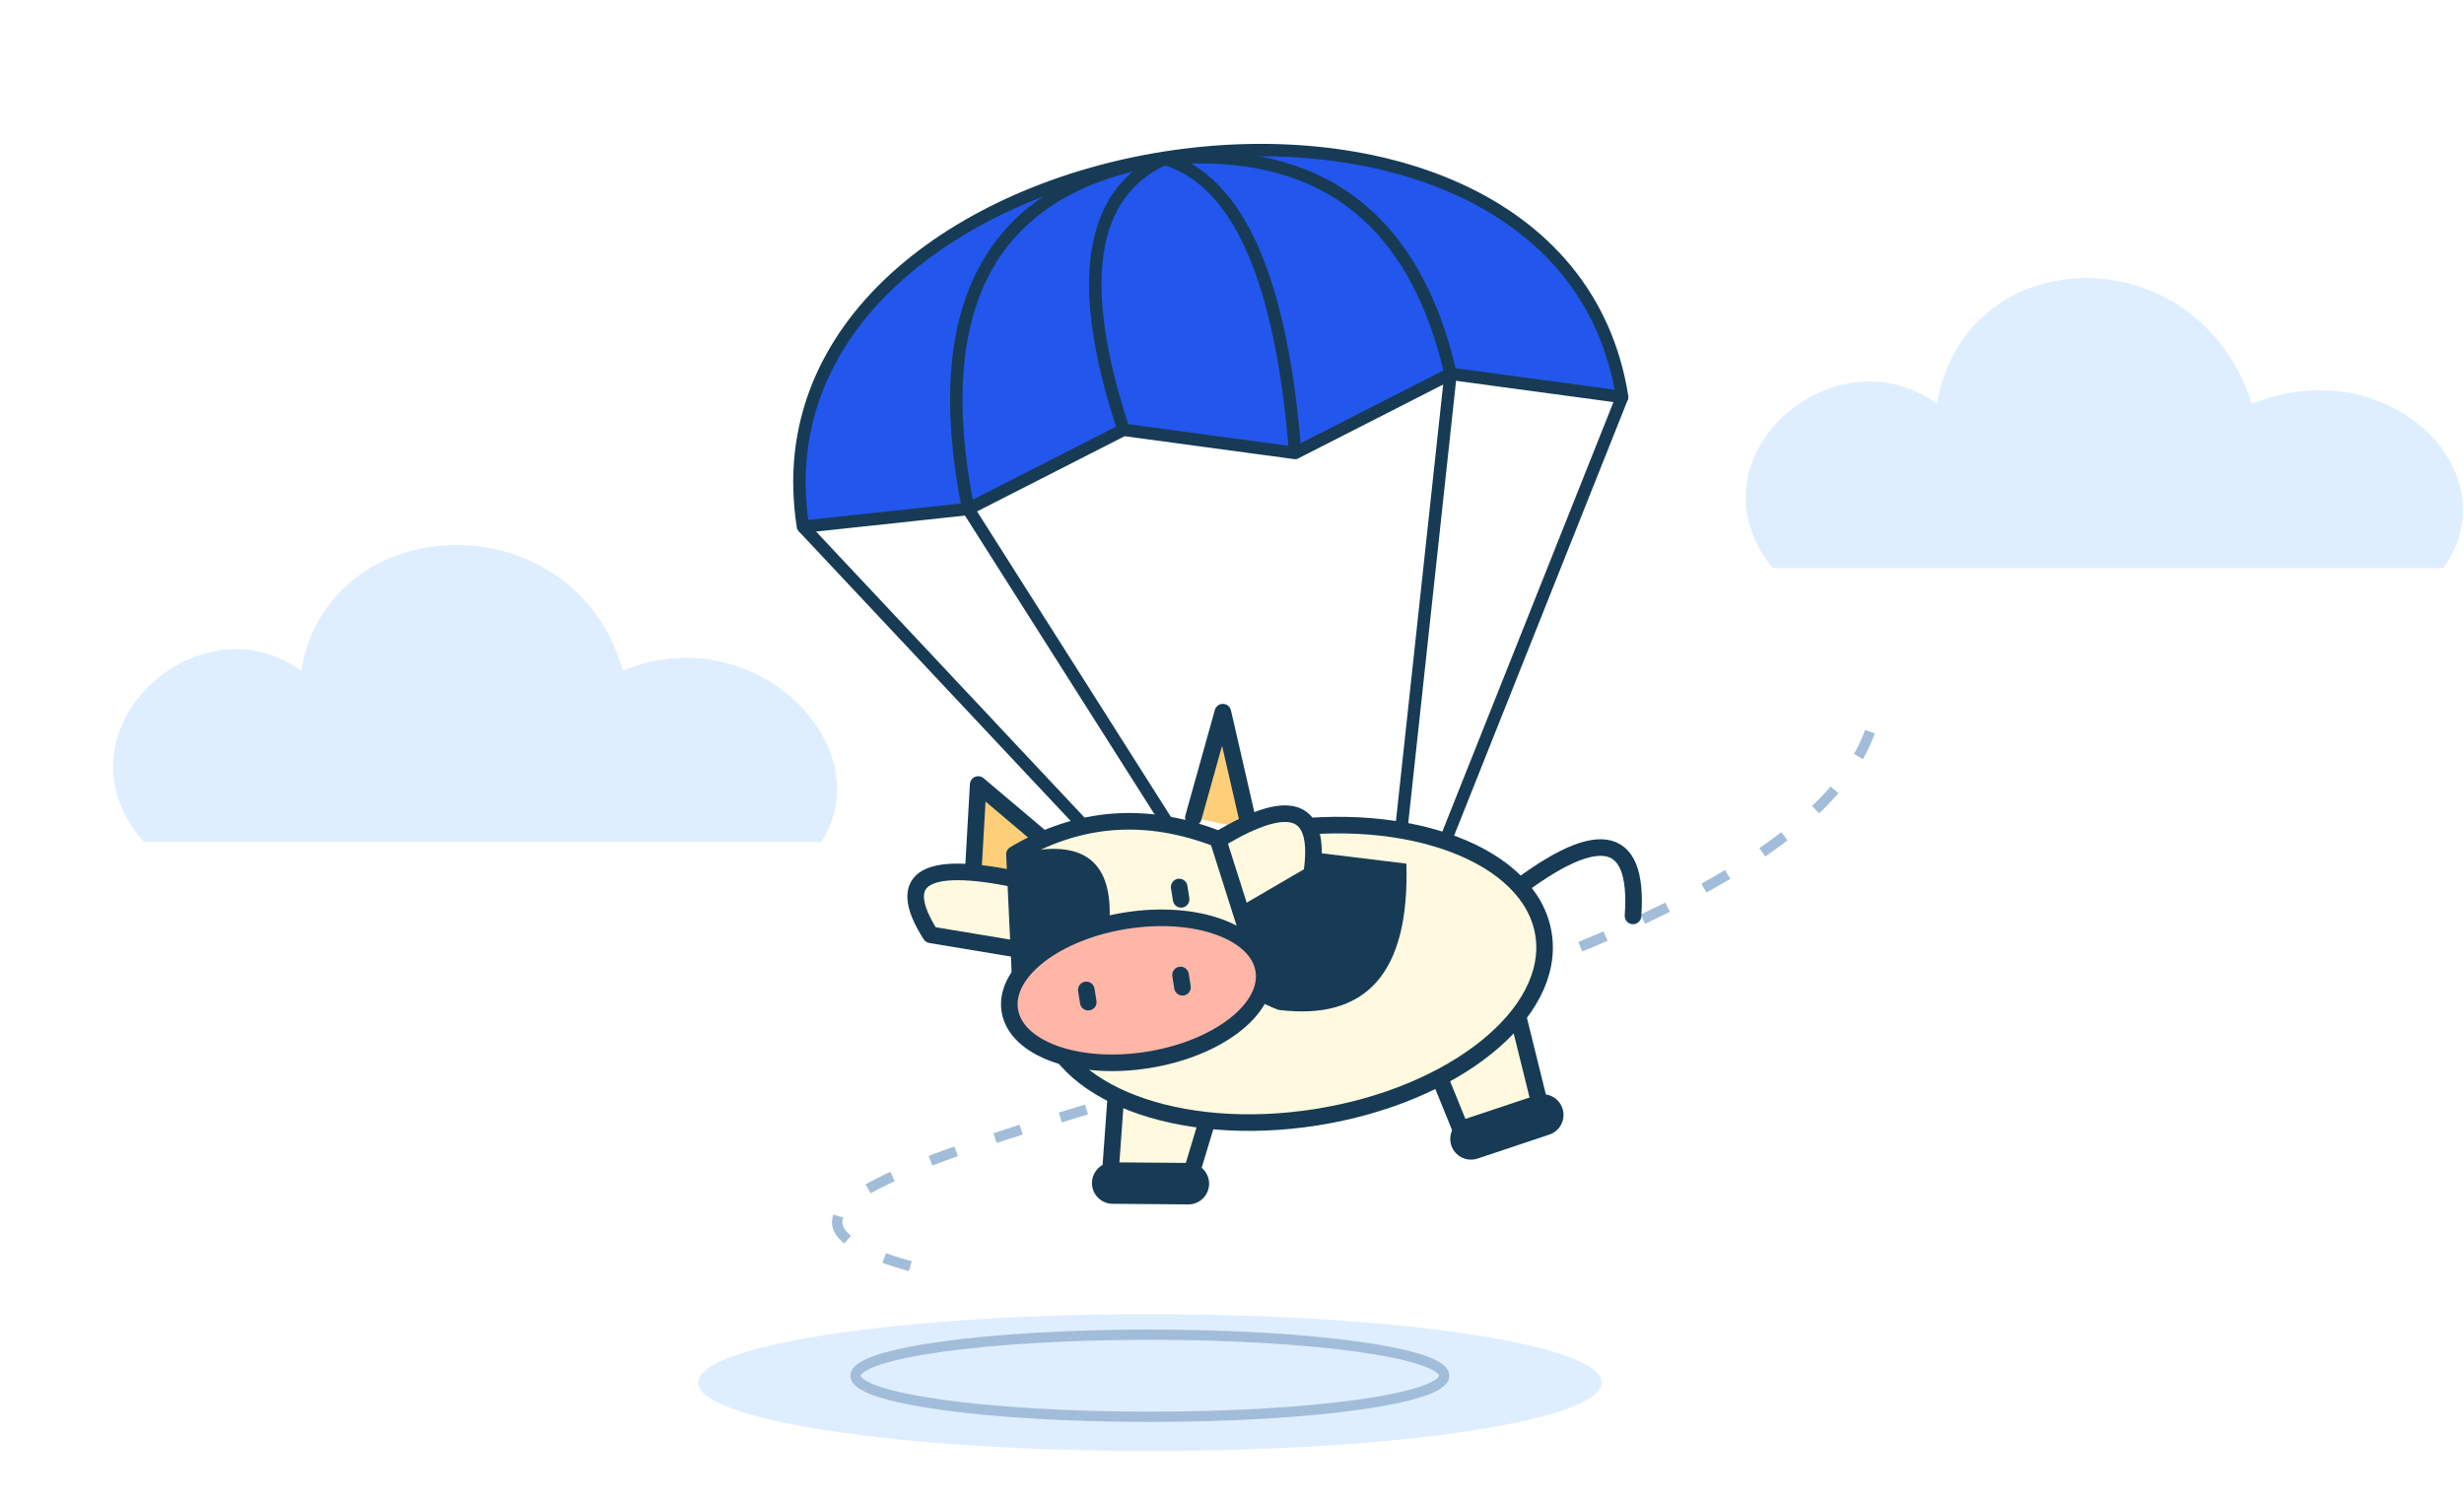
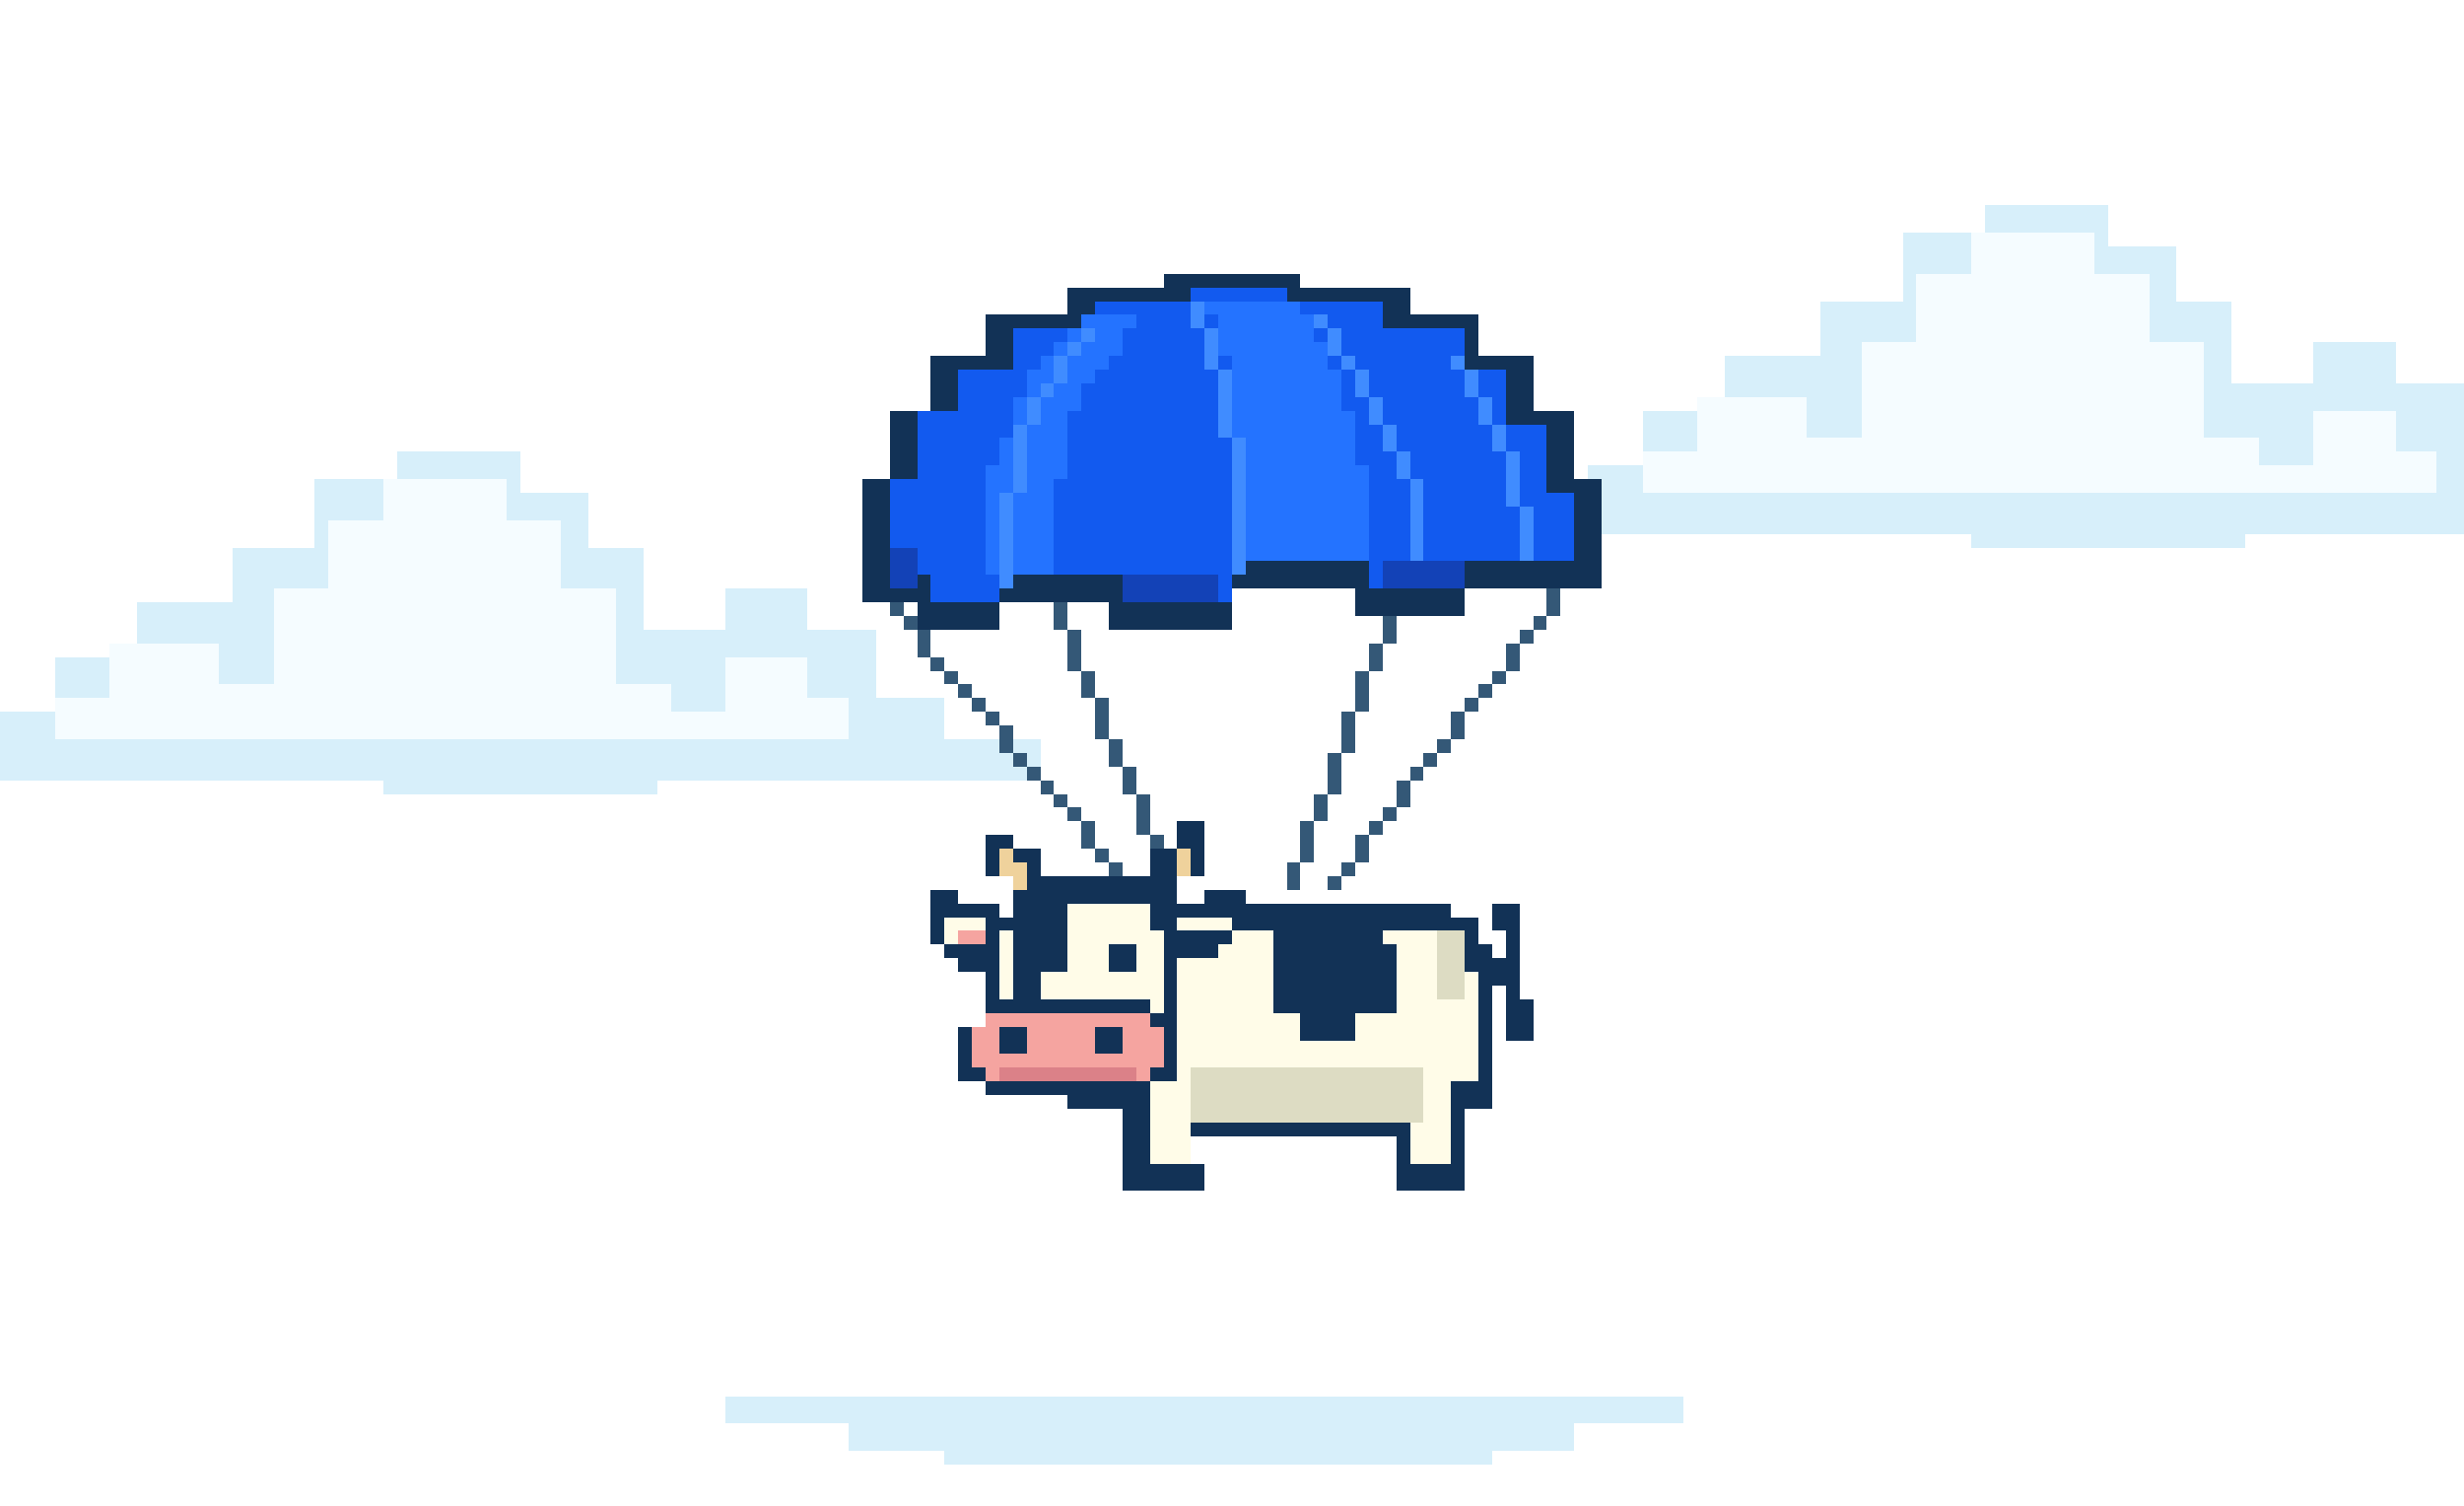
- <svg xmlns="http://www.w3.org/2000/svg" width="360" height="220" viewBox="0 0 360 220" fill="none">
-   <path d="M21 123C7 107 29 87 44 98C48 74 84 73 91 98C110 90 129 109 120 123Z" fill="#dfeeff" />
-   <path d="M259 83C246 67 268 48 283 59C287 35 321 34 329 59C349 51 367 69 357 83Z" fill="#dfeeff" />
-   <path d="M133 185C76 169 265 151 274 104" stroke="#a1bdd9" stroke-width="1.5" stroke-dasharray="4 6" />
-   <ellipse cx="168" cy="202" rx="66" ry="10" fill="#dfeeff" />
-   <ellipse cx="168" cy="201" rx="43" ry="6" stroke="#a1bdd9" stroke-width="1.5" />
-   <svg x="97" y="-5" width="170" height="206" viewBox="0 0 280 340">
-     <g fill="none" transform="rotate(-9 140 170) translate(20 20)">
-       <g stroke="#173b55" stroke-width="3" stroke-linejoin="round">
-         <path d="M20 99C20 0 220 0 220 99L180 87L140 100L100 88L60 101Z" fill="#2356ed" />
-         <path d="M60 101Q57 25 120 25Q176 29 180 87M100 88Q91 33 120 25Q145 37 140 100" />
-         <path d="M20 99L92 205M60 101L105 205M180 87L148 205M220 99L157 205" />
+ <svg xmlns="http://www.w3.org/2000/svg" id="still" width="360" height="220" viewBox="0 0 360 220" fill="none" shape-rendering="crispEdges" role="img" aria-labelledby="title">
+   <g transform="scale(2)">
+     <defs>
+       <g id="cloud">
+         <path d="M0 19 4 19 4 15 10 15 10 11 17 11 17 7 23 7 23 2 29 2 29 0 38 0 38 3 43 3 43 7 47 7 47 13 53 13 53 10 59 10 59 13 64 13 64 18 69 18 69 21 76 21 76 24 0 24 0 19Z" fill="#d7effa" />
+         <path d="M4 18 8 18 8 14 16 14 16 17 20 17 20 10 24 10 24 5 28 5 28 2 37 2 37 5 41 5 41 10 45 10 45 17 49 17 49 19 53 19 53 15 59 15 59 18 62 18 62 21 4 21 4 18Z" fill="#f5fcff" />
+         <rect x="28" y="22" width="20" height="3" fill="#d7effa" />
      </g>
-       <g stroke="#173b55" stroke-width="4" stroke-linecap="round" stroke-linejoin="round">
-         <path d="M75 238L68 268L86 272L100 243M148 242L155 272L174 268L171 233" fill="#fff9df" />
-         <path d="M69 267L87 270M156 270L174 267" stroke-width="10" />
-         <path d="M173 214Q210 193 203 223" />
-         <ellipse cx="120" cy="224" rx="61" ry="35" fill="#fff9df" />
-         <path d="M116 192Q92 219 115 232Q146 241 151 202" fill="#173b55" stroke="none" />
-         <path d="M71 189L52 167L47 190M102 183L113 159L115 188" fill="#ffce79" />
-         <path d="M60 192Q25 178 35 201L59 209M103 191Q136 176 128 201L110 208" fill="#fff9df" />
-         <path d="M58 185Q83 175 107 189L112 222Q83 242 54 221Z" fill="#fff9df" />
-         <path d="M59 185Q83 183 78 205L56 210" fill="#173b55" stroke="none" />
-         <ellipse cx="82" cy="222" rx="31" ry="17" fill="#ffb6a7" />
-         <path d="M70 220V223M93 220V223M96 199V202" />
+     </defs>
+     <use href="#cloud" x="0" y="33" />
+     <use href="#cloud" x="116" y="15" />
+     <rect x="53" y="102" width="70" height="2" fill="#d7effa" />
+     <rect x="62" y="104" width="53" height="2" fill="#d7effa" />
+     <rect x="69" y="106" width="40" height="1" fill="#d7effa" />
+     <g transform="translate(60 16)">
+       <rect x="4" y="27" width="1" height="1" fill="#345877" />
+       <rect x="5" y="28" width="1" height="1" fill="#345877" />
+       <rect x="6" y="29" width="1" height="1" fill="#345877" />
+       <rect x="7" y="30" width="1" height="1" fill="#345877" />
+       <rect x="7" y="31" width="1" height="1" fill="#345877" />
+       <rect x="8" y="32" width="1" height="1" fill="#345877" />
+       <rect x="9" y="33" width="1" height="1" fill="#345877" />
+       <rect x="10" y="34" width="1" height="1" fill="#345877" />
+       <rect x="11" y="35" width="1" height="1" fill="#345877" />
+       <rect x="12" y="36" width="1" height="1" fill="#345877" />
+       <rect x="13" y="37" width="1" height="1" fill="#345877" />
+       <rect x="13" y="38" width="1" height="1" fill="#345877" />
+       <rect x="14" y="39" width="1" height="1" fill="#345877" />
+       <rect x="15" y="40" width="1" height="1" fill="#345877" />
+       <rect x="16" y="41" width="1" height="1" fill="#345877" />
+       <rect x="17" y="42" width="1" height="1" fill="#345877" />
+       <rect x="18" y="43" width="1" height="1" fill="#345877" />
+       <rect x="19" y="44" width="1" height="1" fill="#345877" />
+       <rect x="19" y="45" width="1" height="1" fill="#345877" />
+       <rect x="20" y="46" width="1" height="1" fill="#345877" />
+       <rect x="21" y="47" width="1" height="1" fill="#345877" />
+       <rect x="22" y="48" width="1" height="1" fill="#345877" />
+       <rect x="16" y="26" width="1" height="1" fill="#345877" />
+       <rect x="16" y="27" width="1" height="1" fill="#345877" />
+       <rect x="17" y="28" width="1" height="1" fill="#345877" />
+       <rect x="17" y="29" width="1" height="1" fill="#345877" />
+       <rect x="18" y="30" width="1" height="1" fill="#345877" />
+       <rect x="18" y="31" width="1" height="1" fill="#345877" />
+       <rect x="18" y="32" width="1" height="1" fill="#345877" />
+       <rect x="19" y="33" width="1" height="1" fill="#345877" />
+       <rect x="19" y="34" width="1" height="1" fill="#345877" />
+       <rect x="20" y="35" width="1" height="1" fill="#345877" />
+       <rect x="20" y="36" width="1" height="1" fill="#345877" />
+       <rect x="20" y="37" width="1" height="1" fill="#345877" />
+       <rect x="21" y="38" width="1" height="1" fill="#345877" />
+       <rect x="21" y="39" width="1" height="1" fill="#345877" />
+       <rect x="22" y="40" width="1" height="1" fill="#345877" />
+       <rect x="22" y="41" width="1" height="1" fill="#345877" />
+       <rect x="23" y="42" width="1" height="1" fill="#345877" />
+       <rect x="23" y="43" width="1" height="1" fill="#345877" />
+       <rect x="23" y="44" width="1" height="1" fill="#345877" />
+       <rect x="24" y="45" width="1" height="1" fill="#345877" />
+       <rect x="24" y="46" width="1" height="1" fill="#345877" />
+       <rect x="25" y="47" width="1" height="1" fill="#345877" />
+       <rect x="25" y="48" width="1" height="1" fill="#345877" />
+       <rect x="42" y="26" width="1" height="1" fill="#345877" />
+       <rect x="42" y="27" width="1" height="1" fill="#345877" />
+       <rect x="41" y="28" width="1" height="1" fill="#345877" />
+       <rect x="41" y="29" width="1" height="1" fill="#345877" />
+       <rect x="41" y="30" width="1" height="1" fill="#345877" />
+       <rect x="40" y="31" width="1" height="1" fill="#345877" />
+       <rect x="40" y="32" width="1" height="1" fill="#345877" />
+       <rect x="39" y="33" width="1" height="1" fill="#345877" />
+       <rect x="39" y="34" width="1" height="1" fill="#345877" />
+       <rect x="39" y="35" width="1" height="1" fill="#345877" />
+       <rect x="38" y="36" width="1" height="1" fill="#345877" />
+       <rect x="38" y="37" width="1" height="1" fill="#345877" />
+       <rect x="38" y="38" width="1" height="1" fill="#345877" />
+       <rect x="37" y="39" width="1" height="1" fill="#345877" />
+       <rect x="37" y="40" width="1" height="1" fill="#345877" />
+       <rect x="37" y="41" width="1" height="1" fill="#345877" />
+       <rect x="36" y="42" width="1" height="1" fill="#345877" />
+       <rect x="36" y="43" width="1" height="1" fill="#345877" />
+       <rect x="35" y="44" width="1" height="1" fill="#345877" />
+       <rect x="35" y="45" width="1" height="1" fill="#345877" />
+       <rect x="35" y="46" width="1" height="1" fill="#345877" />
+       <rect x="34" y="47" width="1" height="1" fill="#345877" />
+       <rect x="34" y="48" width="1" height="1" fill="#345877" />
+       <rect x="55" y="25" width="1" height="1" fill="#345877" />
+       <rect x="54" y="26" width="1" height="1" fill="#345877" />
+       <rect x="53" y="27" width="1" height="1" fill="#345877" />
+       <rect x="53" y="28" width="1" height="1" fill="#345877" />
+       <rect x="52" y="29" width="1" height="1" fill="#345877" />
+       <rect x="51" y="30" width="1" height="1" fill="#345877" />
+       <rect x="50" y="31" width="1" height="1" fill="#345877" />
+       <rect x="50" y="32" width="1" height="1" fill="#345877" />
+       <rect x="49" y="33" width="1" height="1" fill="#345877" />
+       <rect x="48" y="34" width="1" height="1" fill="#345877" />
+       <rect x="47" y="35" width="1" height="1" fill="#345877" />
+       <rect x="46" y="36" width="1" height="1" fill="#345877" />
+       <rect x="46" y="37" width="1" height="1" fill="#345877" />
+       <rect x="45" y="38" width="1" height="1" fill="#345877" />
+       <rect x="44" y="39" width="1" height="1" fill="#345877" />
+       <rect x="43" y="40" width="1" height="1" fill="#345877" />
+       <rect x="42" y="41" width="1" height="1" fill="#345877" />
+       <rect x="42" y="42" width="1" height="1" fill="#345877" />
+       <rect x="41" y="43" width="1" height="1" fill="#345877" />
+       <rect x="40" y="44" width="1" height="1" fill="#345877" />
+       <rect x="39" y="45" width="1" height="1" fill="#345877" />
+       <rect x="39" y="46" width="1" height="1" fill="#345877" />
+       <rect x="38" y="47" width="1" height="1" fill="#345877" />
+       <rect x="37" y="48" width="1" height="1" fill="#345877" />
+       <path d="M3 28 3 19 5 19 5 14 8 14 8 10 12 10 12 7 18 7 18 5 25 5 25 4 35 4 35 5 43 5 43 7 48 7 48 10 52 10 52 14 55 14 55 19 57 19 57 27 47 27 47 29 39 29 39 27 30 27 30 30 21 30 21 28 13 28 13 30 7 30 7 28 3 28Z" fill="#123256" />
+       <path d="M5 26 5 19 7 19 7 14 10 14 10 11 14 11 14 8 20 8 20 6 27 6 27 5 34 5 34 6 41 6 41 8 47 8 47 11 50 11 50 15 53 15 53 20 55 20 55 25 47 25 47 27 40 27 40 25 30 25 30 28 22 28 22 26 13 26 13 28 8 28 8 26 5 26Z" fill="#125aef" />
+       <path d="M20 7 19 7 19 8 18 8 18 9 17 9 17 10 16 10 16 11 15 11 15 13 14 13 14 16 13 16 13 18 12 18 12 26 17 26 17 19 18 19 18 14 19 14 19 12 20 12 20 11 21 11 21 10 22 10 22 8 23 8 23 7 20 7Z" fill="#2473ff" />
+       <path d="M28 6 28 7 29 7 29 10 30 10 30 16 31 16 31 25 40 25 40 18 39 18 39 14 38 14 38 11 37 11 37 9 36 9 36 7 35 7 35 6 28 6Z" fill="#2473ff" />
+       <rect x="19" y="8" width="1" height="1" fill="#408cff" />
+       <rect x="18" y="9" width="1" height="1" fill="#408cff" />
+       <rect x="17" y="10" width="1" height="1" fill="#408cff" />
+       <rect x="17" y="11" width="1" height="1" fill="#408cff" />
+       <rect x="16" y="12" width="1" height="1" fill="#408cff" />
+       <rect x="15" y="13" width="1" height="1" fill="#408cff" />
+       <rect x="15" y="13" width="1" height="1" fill="#408cff" />
+       <rect x="15" y="14" width="1" height="1" fill="#408cff" />
+       <rect x="14" y="15" width="1" height="1" fill="#408cff" />
+       <rect x="14" y="16" width="1" height="1" fill="#408cff" />
+       <rect x="14" y="17" width="1" height="1" fill="#408cff" />
+       <rect x="14" y="18" width="1" height="1" fill="#408cff" />
+       <rect x="14" y="19" width="1" height="1" fill="#408cff" />
+       <rect x="13" y="20" width="1" height="1" fill="#408cff" />
+       <rect x="13" y="21" width="1" height="1" fill="#408cff" />
+       <rect x="13" y="21" width="1" height="1" fill="#408cff" />
+       <rect x="13" y="22" width="1" height="1" fill="#408cff" />
+       <rect x="13" y="23" width="1" height="1" fill="#408cff" />
+       <rect x="13" y="24" width="1" height="1" fill="#408cff" />
+       <rect x="13" y="25" width="1" height="1" fill="#408cff" />
+       <rect x="13" y="26" width="1" height="1" fill="#408cff" />
+       <rect x="27" y="6" width="1" height="1" fill="#408cff" />
+       <rect x="27" y="7" width="1" height="1" fill="#408cff" />
+       <rect x="28" y="8" width="1" height="1" fill="#408cff" />
+       <rect x="28" y="9" width="1" height="1" fill="#408cff" />
+       <rect x="28" y="10" width="1" height="1" fill="#408cff" />
+       <rect x="29" y="11" width="1" height="1" fill="#408cff" />
+       <rect x="29" y="12" width="1" height="1" fill="#408cff" />
+       <rect x="29" y="12" width="1" height="1" fill="#408cff" />
+       <rect x="29" y="13" width="1" height="1" fill="#408cff" />
+       <rect x="29" y="14" width="1" height="1" fill="#408cff" />
+       <rect x="29" y="15" width="1" height="1" fill="#408cff" />
+       <rect x="30" y="16" width="1" height="1" fill="#408cff" />
+       <rect x="30" y="17" width="1" height="1" fill="#408cff" />
+       <rect x="30" y="18" width="1" height="1" fill="#408cff" />
+       <rect x="30" y="19" width="1" height="1" fill="#408cff" />
+       <rect x="30" y="20" width="1" height="1" fill="#408cff" />
+       <rect x="30" y="20" width="1" height="1" fill="#408cff" />
+       <rect x="30" y="21" width="1" height="1" fill="#408cff" />
+       <rect x="30" y="22" width="1" height="1" fill="#408cff" />
+       <rect x="30" y="23" width="1" height="1" fill="#408cff" />
+       <rect x="30" y="24" width="1" height="1" fill="#408cff" />
+       <rect x="30" y="25" width="1" height="1" fill="#408cff" />
+       <rect x="36" y="7" width="1" height="1" fill="#408cff" />
+       <rect x="37" y="8" width="1" height="1" fill="#408cff" />
+       <rect x="37" y="9" width="1" height="1" fill="#408cff" />
+       <rect x="38" y="10" width="1" height="1" fill="#408cff" />
+       <rect x="39" y="11" width="1" height="1" fill="#408cff" />
+       <rect x="39" y="12" width="1" height="1" fill="#408cff" />
+       <rect x="40" y="13" width="1" height="1" fill="#408cff" />
+       <rect x="40" y="13" width="1" height="1" fill="#408cff" />
+       <rect x="40" y="14" width="1" height="1" fill="#408cff" />
+       <rect x="41" y="15" width="1" height="1" fill="#408cff" />
+       <rect x="41" y="16" width="1" height="1" fill="#408cff" />
+       <rect x="42" y="17" width="1" height="1" fill="#408cff" />
+       <rect x="42" y="18" width="1" height="1" fill="#408cff" />
+       <rect x="43" y="19" width="1" height="1" fill="#408cff" />
+       <rect x="43" y="20" width="1" height="1" fill="#408cff" />
+       <rect x="43" y="20" width="1" height="1" fill="#408cff" />
+       <rect x="43" y="21" width="1" height="1" fill="#408cff" />
+       <rect x="43" y="22" width="1" height="1" fill="#408cff" />
+       <rect x="43" y="23" width="1" height="1" fill="#408cff" />
+       <rect x="43" y="24" width="1" height="1" fill="#408cff" />
+       <rect x="43" y="25" width="1" height="1" fill="#408cff" />
+       <rect x="46" y="10" width="1" height="1" fill="#408cff" />
+       <rect x="47" y="11" width="1" height="1" fill="#408cff" />
+       <rect x="47" y="12" width="1" height="1" fill="#408cff" />
+       <rect x="48" y="13" width="1" height="1" fill="#408cff" />
+       <rect x="48" y="14" width="1" height="1" fill="#408cff" />
+       <rect x="49" y="15" width="1" height="1" fill="#408cff" />
+       <rect x="49" y="16" width="1" height="1" fill="#408cff" />
+       <rect x="50" y="17" width="1" height="1" fill="#408cff" />
+       <rect x="50" y="17" width="1" height="1" fill="#408cff" />
+       <rect x="50" y="18" width="1" height="1" fill="#408cff" />
+       <rect x="50" y="19" width="1" height="1" fill="#408cff" />
+       <rect x="50" y="20" width="1" height="1" fill="#408cff" />
+       <rect x="51" y="21" width="1" height="1" fill="#408cff" />
+       <rect x="51" y="22" width="1" height="1" fill="#408cff" />
+       <rect x="51" y="23" width="1" height="1" fill="#408cff" />
+       <rect x="51" y="24" width="1" height="1" fill="#408cff" />
+       <rect x="5" y="24" width="2" height="3" fill="#1342b7" />
+       <rect x="22" y="26" width="7" height="2" fill="#1342b7" />
+       <rect x="41" y="25" width="6" height="2" fill="#1342b7" />
+       <g transform="translate(8 44)">
+         <path d="M11 6 38 6 38 7 40 7 40 9 41 9 41 21 39 21 39 27 34 27 34 23 19 23 19 27 14 27 14 21 10 21 10 12 11 12 11 6Z" fill="#123256" />
+         <rect x="13" y="8" width="25" height="12" fill="#fffce8" />
+         <rect x="12" y="11" width="28" height="8" fill="#fffce8" />
+         <rect x="16" y="20" width="3" height="5" fill="#fffce8" />
+         <rect x="35" y="20" width="3" height="5" fill="#fffce8" />
+         <rect x="19" y="18" width="17" height="4" fill="#dddcc3" />
+         <rect x="15" y="25" width="5" height="2" fill="#123256" />
+         <rect x="34" y="25" width="5" height="2" fill="#123256" />
+         <path d="M25 7 33 7 33 9 34 9 34 14 31 14 31 16 27 16 27 14 25 14 25 7Z" fill="#123256" />
+         <rect x="37" y="8" width="2" height="5" fill="#dddcc3" />
+         <rect x="40" y="10" width="2" height="2" fill="#123256" />
+         <rect x="42" y="7" width="1" height="6" fill="#123256" />
+         <rect x="41" y="6" width="2" height="2" fill="#123256" />
+         <rect x="42" y="13" width="2" height="3" fill="#123256" />
+         <path d="M6 4 4 4 4 1 6 1 6 2 8 2 8 6 6 6 6 4Z" fill="#123256" />
+         <rect x="5" y="2" width="1" height="2" fill="#efd29c" />
+         <rect x="6" y="3" width="1" height="2" fill="#efd29c" />
+         <path d="M16 5 16 2 18 2 18 0 20 0 20 4 18 4 18 6 16 6 16 5Z" fill="#123256" />
+         <rect x="18" y="2" width="1" height="2" fill="#efd29c" />
+         <path d="M6 7 5 7 5 6 2 6 2 5 0 5 0 9 1 9 1 10 2 10 2 11 6 11 6 7Z" fill="#123256" />
+         <rect x="1" y="7" width="5" height="2" fill="#fffce8" />
+         <rect x="2" y="8" width="3" height="1" fill="#f5a4a0" />
+         <path d="M17 6 20 6 20 5 23 5 23 8 22 8 22 9 21 9 21 10 17 10 17 6Z" fill="#123256" />
+         <rect x="18" y="7" width="4" height="1" fill="#fffce8" />
+         <path d="M7 4 16 4 16 5 18 5 18 15 17 15 17 16 16 16 16 17 5 17 5 16 4 16 4 7 7 7 7 4Z" fill="#123256" />
+         <rect x="7" y="6" width="9" height="9" fill="#fffce8" />
+         <rect x="5" y="8" width="12" height="6" fill="#fffce8" />
+         <rect x="6" y="6" width="4" height="5" fill="#123256" />
+         <rect x="6" y="11" width="2" height="2" fill="#123256" />
+         <rect x="13" y="9" width="2" height="2" fill="#123256" />
+         <path d="M4 13 16 13 16 14 18 14 18 19 16 19 16 20 4 20 4 19 2 19 2 15 4 15 4 13Z" fill="#123256" />
+         <rect x="4" y="14" width="12" height="5" fill="#f5a4a0" />
+         <rect x="3" y="15" width="14" height="3" fill="#f5a4a0" />
+         <rect x="5" y="18" width="10" height="1" fill="#db8188" />
+         <rect x="5" y="15" width="2" height="2" fill="#123256" />
+         <rect x="12" y="15" width="2" height="2" fill="#123256" />
      </g>
    </g>
-   </svg>
+   </g>
</svg>
